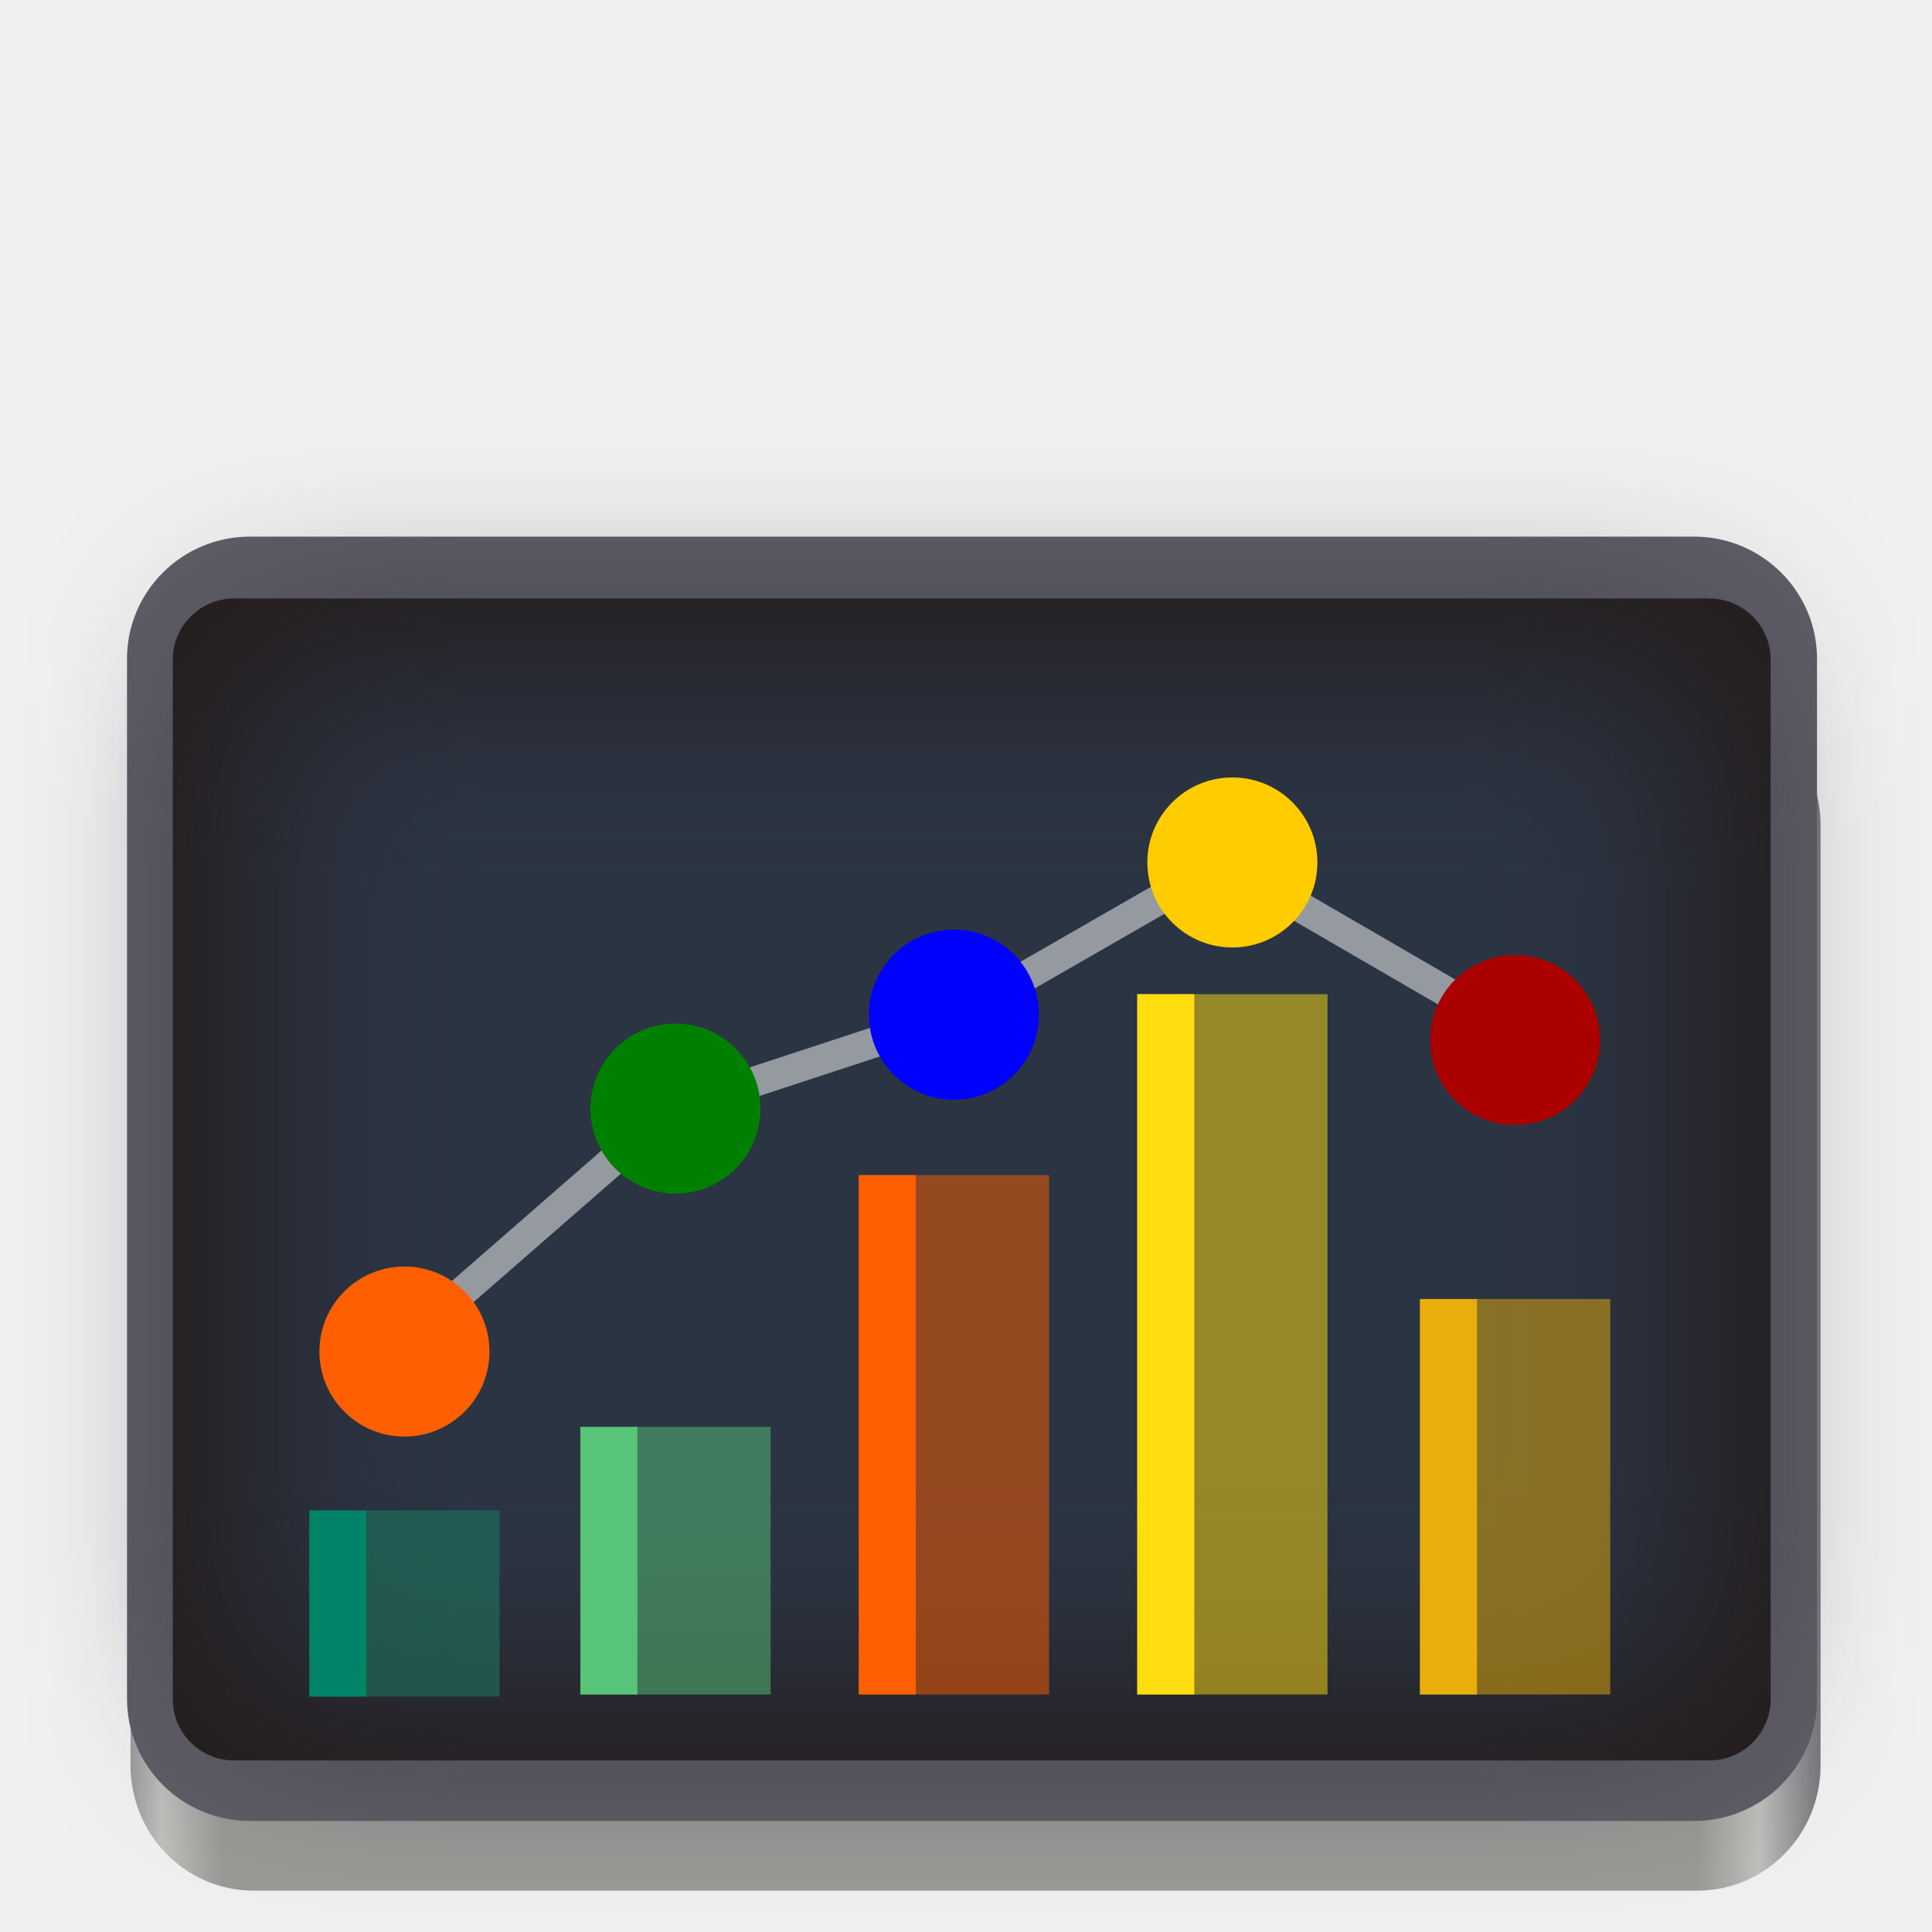
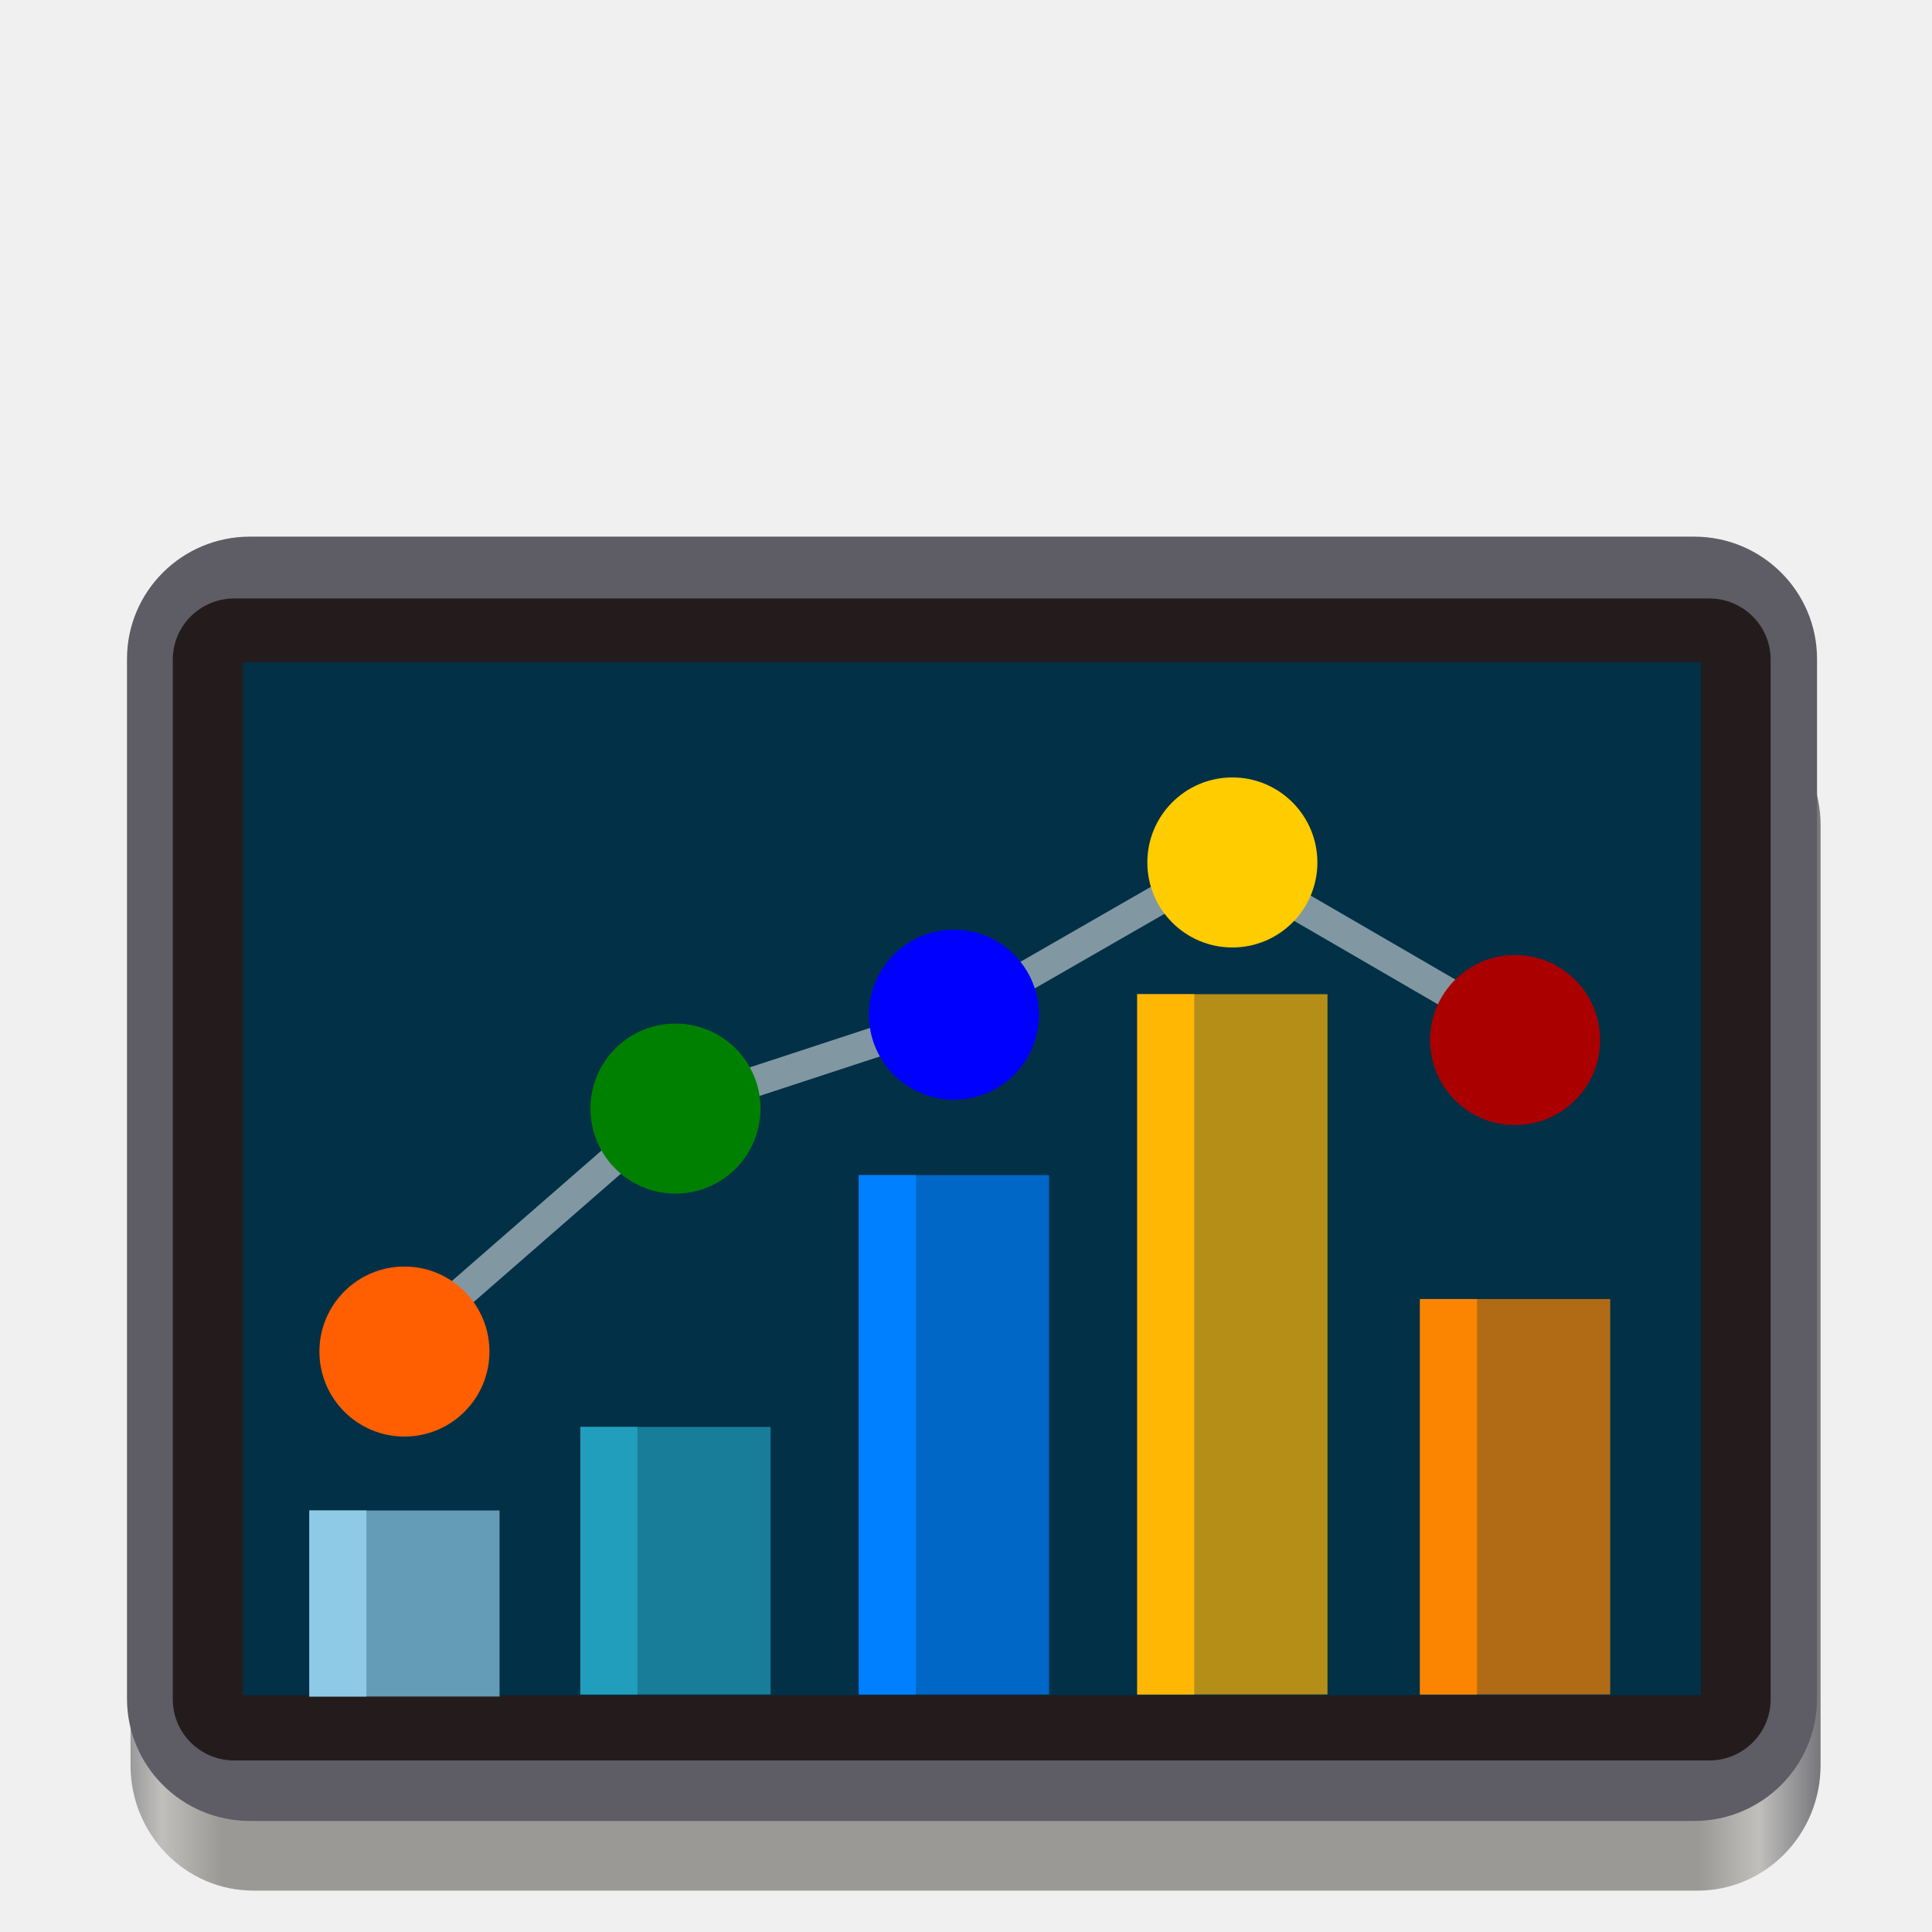
<svg xmlns="http://www.w3.org/2000/svg" xmlns:xlink="http://www.w3.org/1999/xlink" height="128" viewBox="0 0 128 128" width="128" version="1.1" id="svg39">
  <defs id="defs2454">
+     <marker style="overflow:visible" id="marker4962" refX="0.0" refY="0.0" orient="auto">
+       <path transform="scale(0.8)" style="fill-rule:evenodd;fill:context-stroke;stroke:context-stroke;stroke-width:1.0pt" d="M 5.77,0.0 L -2.88,5.0 L -2.88,-5.0 L 5.77,0.0 z " id="path4843" />
+     </marker>
    <marker style="overflow:visible" id="TriangleOutL" refX="0" refY="0" orient="auto">
      <path transform="scale(0.8)" style="fill:context-stroke;fill-rule:evenodd;stroke:context-stroke;stroke-width:1pt" d="M 5.77,0 -2.88,5 V -5 Z" id="path6947" />
    </marker>
    <linearGradient id="a" gradientTransform="matrix(1.017906,0,0,-1.038068,6.467666,-180.0645)" gradientUnits="userSpaceOnUse" x1="-7.0000001e-06" x2="112" y1="-212" y2="-212">
      <stop offset="0" stop-color="#77767b" id="stop1560" />
      <stop offset="0.036" stop-color="#c0bfbc" id="stop1562" />
      <stop offset="0.071" stop-color="#9a9996" id="stop1564" />
      <stop offset="0.929" stop-color="#9a9996" id="stop1566" />
      <stop offset="0.964" stop-color="#c0bfbc" id="stop1568" />
      <stop offset="1" stop-color="#77767b" id="stop1570" />
    </linearGradient>
    <clipPath id="k">
      <path d="m 16,38 h 96 v 65 H 16 Z m 0,0" id="path1620" />
    </clipPath>
    <clipPath id="k-3">
      <path d="m 16,38 h 96 v 65 H 16 Z m 0,0" id="path1620-6" />
    </clipPath>
    <linearGradient id="linearGradient1653" gradientUnits="userSpaceOnUse" x1="-31.094" x2="-32.359" y1="201.344" y2="284.543">
      <stop id="stop1649" offset="0" stop-color="#f6f5f4" stop-opacity=".5" style="stop-color:#5e5c64;stop-opacity:1" />
      <stop id="stop1651" offset="1" stop-color="#f6f5f4" stop-opacity="0" style="stop-color:#241f31;stop-opacity:1" />
    </linearGradient>
    <linearGradient id="a-3" gradientTransform="matrix(1,0,0,-1,93.98458,-196.9811)" gradientUnits="userSpaceOnUse" x1="-7.0000001e-06" x2="112" y1="-212" y2="-212">
      <stop offset="0" stop-color="#77767b" id="stop862" />
      <stop offset="0.036" stop-color="#c0bfbc" id="stop864" />
      <stop offset="0.071" stop-color="#9a9996" id="stop866" />
      <stop offset="0.929" stop-color="#9a9996" id="stop868" />
      <stop offset="0.964" stop-color="#c0bfbc" id="stop870" />
      <stop offset="1" stop-color="#77767b" id="stop872" />
    </linearGradient>
    <clipPath id="e">
      <rect height="152" width="192" id="rect888" x="0" y="0" />
    </clipPath>
    <mask id="c">
      <g filter="url(#b)" id="g880">
        <rect fill-opacity="0.5" height="128" width="128" id="rect878" x="0" y="0" />
      </g>
    </mask>
    <filter id="b" height="1" width="1" x="0" y="0">
      <feColorMatrix in="SourceGraphic" type="matrix" values="0 0 0 0 1 0 0 0 0 1 0 0 0 0 1 0 0 0 1 0" id="feColorMatrix875" />
    </filter>
    <linearGradient id="d" gradientTransform="matrix(-1,0,0,1,16,-156)" gradientUnits="userSpaceOnUse" x1="-31.094" x2="-32.359" y1="201.344" y2="284.543">
      <stop offset="0" stop-color="#f6f5f4" stop-opacity="0.5" id="stop883" />
      <stop offset="1" stop-color="#f6f5f4" stop-opacity="0" id="stop885" />
    </linearGradient>
    <linearGradient id="f" gradientTransform="matrix(-1,0,0,1,213.9846,-16.98113)" gradientUnits="userSpaceOnUse" x1="66.711" x2="66.625" y1="70.109" y2="92.238">
      <stop offset="0" stop-color="#33d17a" id="stop891" />
      <stop offset="1" stop-color="#8ff0a4" stop-opacity="0.024" id="stop893" />
    </linearGradient>
    <linearGradient id="g" gradientTransform="matrix(1.018182,0,0,-1,92.94822,-196.9811)" gradientUnits="userSpaceOnUse" x1="2" x2="112" y1="-300" y2="-300">
      <stop offset="0" stop-color="#3d3846" id="stop896" />
      <stop offset="0.036" stop-color="#9a9996" id="stop898" />
      <stop offset="0.071" stop-color="#5e5c64" id="stop900" />
      <stop offset="0.929" stop-color="#5e5c64" id="stop902" />
      <stop offset="0.964" stop-color="#9a9996" id="stop904" />
      <stop offset="1" stop-color="#3d3846" id="stop906" />
    </linearGradient>
    <clipPath id="j">
      <rect height="152" width="192" id="rect919" x="0" y="0" />
    </clipPath>
    <mask id="h">
      <g filter="url(#b)" id="g911">
        <rect fill-opacity="0.5" height="128" width="128" id="rect909" x="0" y="0" />
      </g>
    </mask>
    <filter id="filter1393" height="1" width="1" x="0" y="0">
      <feColorMatrix in="SourceGraphic" type="matrix" values="0 0 0 0 1 0 0 0 0 1 0 0 0 0 1 0 0 0 1 0" id="feColorMatrix1391" />
    </filter>
    <linearGradient id="i" gradientTransform="matrix(-1,0,0,1,16,-156)" gradientUnits="userSpaceOnUse" x1="-32" x2="-32" y1="208" y2="276">
      <stop offset="0" stop-color="#5e5c64" id="stop914" />
      <stop offset="1" stop-color="#241f31" id="stop916" />
    </linearGradient>
    <clipPath id="k-6">
      <path d="m 16,38 h 96 v 65 H 16 Z m 0,0" id="path922" />
    </clipPath>
    <clipPath id="m">
      <rect height="152" width="192" id="rect930" x="0" y="0" />
    </clipPath>
    <mask id="l">
      <g filter="url(#b)" id="g927">
        <rect fill-opacity="0.5" height="128" width="128" id="rect925" x="0" y="0" />
      </g>
    </mask>
    <filter id="filter1407" height="1" width="1" x="0" y="0">
      <feColorMatrix in="SourceGraphic" type="matrix" values="0 0 0 0 1 0 0 0 0 1 0 0 0 0 1 0 0 0 1 0" id="feColorMatrix1405" />
    </filter>
    <linearGradient id="n" gradientTransform="rotate(-90,14.00172,94.01714)" gradientUnits="userSpaceOnUse" x1="64" x2="74" y1="236" y2="236">
      <stop offset="0" stop-color="#33d17a" id="stop933" />
      <stop offset="1" stop-color="#c8f8d2" id="stop935" />
    </linearGradient>
-     <filter style="color-interpolation-filters:sRGB" id="filter2706-2" x="-0.161" y="-0.228" width="1.323" height="1.456">
-       <feGaussianBlur stdDeviation="6.495" id="feGaussianBlur2708-8" />
-     </filter>
-     <linearGradient xlink:href="#a" id="linearGradient1368" gradientUnits="userSpaceOnUse" gradientTransform="matrix(1.017906,0,0,-1.038068,169.2134,-103.4707)" x1="-7.0000001e-06" y1="-212" x2="112" y2="-212" />
+     <linearGradient xlink:href="#a" id="linearGradient1368" gradientUnits="userSpaceOnUse" gradientTransform="matrix(1.017906,0,0,-1.038068,6.61151,-173.706)" x1="-7.0000001e-06" y1="-212" x2="112" y2="-212" />
  </defs>
  <g id="layer1" style="display:inline">
-     <g id="g3160" transform="translate(-162.6019,-70.23524)">
-       <path d="m 179.392,195.493 h 95.683 c 4.497,0 8.143,-3.718 8.143,-8.305 v -62.284 c 0,-4.586 -3.646,-8.305 -8.143,-8.305 h -95.683 c -4.497,0 -8.143,3.718 -8.143,8.305 v 62.284 c 0,4.586 3.646,8.305 8.143,8.305 z m 0,0" fill="url(#a)" id="path1636-9" style="display:inline;fill:url(#linearGradient1368);stroke-width:1.028" />
-       <path d="m 274.842,105.789 h -95.683 c -4.497,0 -8.143,3.628 -8.143,8.104 v 68.881 c 0,4.475 3.646,8.104 8.143,8.104 h 95.683 c 4.497,0 8.143,-3.628 8.143,-8.104 v -68.881 c 0,-4.475 -3.646,-8.104 -8.143,-8.104 z m 0,0" fill="#deddda" id="path1638-7" style="display:inline;fill:#5e5c64;fill-opacity:1;stroke-width:1.015" />
-       <path d="m 275.84,109.885 h -97.719 c -2.251,0 -4.072,1.812 -4.072,4.052 v 68.881 c 0,2.24 1.821,4.052 4.072,4.052 h 97.719 c 2.251,0 4.072,-1.812 4.072,-4.052 v -68.881 c 0,-2.24 -1.821,-4.052 -4.072,-4.052 z m 0,0" fill="#241f31" id="path1640-3" style="display:inline;fill:#241c1c;stroke-width:1.015" />
-       <rect style="display:inline;fill:#2b3443;fill-opacity:1;stroke-width:1.015;filter:url(#filter2706-2)" id="rect3272-6" width="96.579" height="68.442" x="178.711" y="114.113" />
-       <rect style="display:inline;fill:#1b8366;fill-opacity:0.5;stroke-width:0.504" id="rect3586-2-1" width="12.605" height="12.329" x="183.095" y="170.307" />
-       <rect style="display:inline;fill:#008366;fill-opacity:1;stroke-width:0.276" id="rect3586-2-1-0" width="3.78" height="12.329" x="183.095" y="170.307" />
-       <rect style="display:inline;fill:#57c478;fill-opacity:0.5;stroke-width:0.604" id="rect3586-29" width="12.605" height="17.725" x="201.052" y="164.773" />
-       <rect style="display:inline;fill:#57c478;fill-opacity:1;stroke-width:0.331" id="rect3586-29-6" width="3.78" height="17.725" x="201.052" y="164.773" />
-       <rect style="display:inline;fill:#ff5f00;fill-opacity:0.5;stroke-width:0.842" id="rect3586-7-3" width="12.605" height="34.407" x="219.499" y="148.091" />
-       <rect style="display:inline;fill:#ff5f00;fill-opacity:1;stroke-width:0.461" id="rect3586-7-3-3" width="3.78" height="34.407" x="219.499" y="148.091" />
-       <rect style="display:inline;fill:#ffdd0e;fill-opacity:0.5;stroke-width:0.978" id="rect3586-5-1" width="12.605" height="46.396" x="237.947" y="136.102" />
-       <rect style="display:inline;fill:#ffdd0e;fill-opacity:1;stroke-width:0.535" id="rect3586-5-1-2" width="3.78" height="46.396" x="237.947" y="136.102" />
-       <rect style="display:inline;fill:#e9ae0b;fill-opacity:0.5;stroke-width:0.735" id="rect3586-56-9" width="12.605" height="26.198" x="256.678" y="156.3" />
-       <rect style="display:inline;fill:#e9ae0b;fill-opacity:1;stroke-width:0.402" id="rect3586-56-9-0" width="3.78" height="26.198" x="256.678" y="156.3" />
-       <path style="display:inline;opacity:0.5;fill:#ffffff;fill-opacity:1;fill-rule:evenodd;stroke:#ffffff;stroke-width:2;stroke-linecap:butt;stroke-linejoin:miter;stroke-miterlimit:4;stroke-dasharray:none;stroke-opacity:1" d="m 188.699,159.779 18.465,-16.097" id="path23337-4" />
-       <circle style="display:inline;fill:#ff5f00;fill-opacity:1;stroke-width:0.496" id="path763-2-7" cx="189.397" cy="159.779" r="5.633" />
-       <path style="display:inline;opacity:0.5;fill:none;fill-rule:evenodd;stroke:#ffffff;stroke-width:2;stroke-linecap:butt;stroke-linejoin:miter;stroke-miterlimit:4;stroke-dasharray:none;stroke-opacity:1" d="m 207.163,143.682 18.956,-6.221" id="path23339-8" />
-       <circle style="display:inline;fill:#008000;stroke-width:0.496" id="path763-6-9-4" cx="207.354" cy="143.682" r="5.633" />
-       <path style="display:inline;opacity:0.5;fill:none;fill-rule:evenodd;stroke:#ffffff;stroke-width:2;stroke-linecap:butt;stroke-linejoin:miter;stroke-miterlimit:4;stroke-dasharray:none;stroke-opacity:1" d="m 226.12,137.461 17.545,-10.086" id="path23341-5" />
-       <circle style="display:inline;fill:#0000ff;stroke-width:0.496" id="path763-6-0" cx="225.802" cy="137.461" r="5.633" />
-       <path style="display:inline;opacity:0.5;fill:none;fill-rule:evenodd;stroke:#ffffff;stroke-width:2;stroke-linecap:butt;stroke-linejoin:miter;stroke-miterlimit:4;stroke-dasharray:none;stroke-opacity:1" d="m 243.665,127.375 15.396,8.937" id="path23343-3" />
-       <circle style="display:inline;fill:#aa0000;stroke-width:0.496" id="path763-3-6" cx="262.98" cy="139.14" r="5.633" />
-       <circle style="display:inline;fill:#ffcc00;stroke-width:0.496" id="path763-1" cx="244.249" cy="127.375" r="5.633" />
-     </g>
+     <path d="m 16.791,125.258 h 95.683 c 4.497,0 8.143,-3.718 8.143,-8.305 V 54.669 c 0,-4.586 -3.646,-8.305 -8.143,-8.305 H 16.791 c -4.497,0 -8.143,3.718 -8.143,8.305 v 62.284 c 0,4.586 3.646,8.305 8.143,8.305 z m 0,0" fill="url(#a)" id="path1636-9" style="display:inline;fill:url(#linearGradient1368);stroke-width:1.028" />
+     <path d="M 112.24,35.554 H 16.557 c -4.497,0 -8.143,3.628 -8.143,8.104 v 68.881 c 0,4.475 3.646,8.104 8.143,8.104 h 95.683 c 4.497,0 8.143,-3.628 8.143,-8.104 V 43.658 c 0,-4.475 -3.646,-8.104 -8.143,-8.104 z m 0,0" fill="#deddda" id="path1638-7" style="display:inline;fill:#5e5c64;fill-opacity:1;stroke-width:1.015" />
+     <path d="M 113.238,39.65 H 15.519 c -2.251,0 -4.072,1.812 -4.072,4.052 v 68.881 c 0,2.24 1.821,4.052 4.072,4.052 h 97.719 c 2.251,0 4.072,-1.812 4.072,-4.052 V 43.702 c 0,-2.24 -1.821,-4.052 -4.072,-4.052 z m 0,0" fill="#241f31" id="path1640-3" style="display:inline;fill:#241c1c;stroke-width:1.015" />
+     <rect style="display:inline;fill:#023047;fill-opacity:1;stroke-width:1.015" id="rect3272-6" width="96.579" height="68.442" x="16.109" y="43.877" />
+     <rect style="display:inline;fill:#8ecae6;fill-opacity:0.7;stroke-width:0.504" id="rect3586-2-1" width="12.605" height="12.329" x="20.493" y="100.072" />
+     <rect style="display:inline;fill:#8ecae6;fill-opacity:1;stroke-width:0.276" id="rect3586-2-1-0" width="3.78" height="12.329" x="20.493" y="100.072" />
+     <rect style="display:inline;fill:#219ebc;fill-opacity:0.7;stroke-width:0.604" id="rect3586-29" width="12.605" height="17.725" x="38.45" y="94.537" />
+     <rect style="display:inline;fill:#219ebc;fill-opacity:1;stroke-width:0.331" id="rect3586-29-6" width="3.78" height="17.725" x="38.45" y="94.537" />
+     <rect style="display:inline;fill:#0080ff;fill-opacity:0.698;stroke-width:0.842" id="rect3586-7-3" width="12.605" height="34.407" x="56.897" y="77.856" />
+     <rect style="display:inline;fill:#0080ff;fill-opacity:1;stroke-width:0.461" id="rect3586-7-3-3" width="3.78" height="34.407" x="56.897" y="77.856" />
+     <rect style="display:inline;fill:#ffb703;fill-opacity:0.7;stroke-width:0.978" id="rect3586-5-1" width="12.605" height="46.396" x="75.345" y="65.867" />
+     <rect style="display:inline;fill:#ffb703;fill-opacity:1;stroke-width:0.535" id="rect3586-5-1-2" width="3.78" height="46.396" x="75.345" y="65.867" />
+     <rect style="display:inline;fill:#fb8500;fill-opacity:0.7;stroke-width:0.735;opacity:1" id="rect3586-56-9" width="12.605" height="26.198" x="94.076" y="86.065" />
+     <rect style="display:inline;fill:#fb8500;fill-opacity:1;stroke-width:0.402" id="rect3586-56-9-0" width="3.78" height="26.198" x="94.076" y="86.065" />
+     <path style="display:inline;opacity:0.5;fill:#ffffff;fill-opacity:1;fill-rule:evenodd;stroke:#ffffff;stroke-width:2;stroke-linecap:butt;stroke-linejoin:miter;stroke-miterlimit:4;stroke-dasharray:none;stroke-opacity:1" d="M 26.097,89.544 44.561,73.447" id="path23337-4" />
+     <circle style="display:inline;fill:#ff5f00;fill-opacity:1;stroke-width:0.496" id="path763-2-7" cx="26.795" cy="89.544" r="5.633" />
+     <path style="display:inline;opacity:0.5;fill:none;fill-rule:evenodd;stroke:#ffffff;stroke-width:2;stroke-linecap:butt;stroke-linejoin:miter;stroke-miterlimit:4;stroke-dasharray:none;stroke-opacity:1" d="m 44.561,73.447 18.956,-6.221" id="path23339-8" />
+     <circle style="display:inline;fill:#008000;stroke-width:0.496" id="path763-6-9-4" cx="44.752" cy="73.447" r="5.633" />
+     <path style="display:inline;opacity:0.5;fill:none;fill-rule:evenodd;stroke:#ffffff;stroke-width:2;stroke-linecap:butt;stroke-linejoin:miter;stroke-miterlimit:4;stroke-dasharray:none;stroke-opacity:1" d="M 63.518,67.226 81.063,57.14" id="path23341-5" />
+     <circle style="display:inline;fill:#0000ff;stroke-width:0.496" id="path763-6-0" cx="63.2" cy="67.226" r="5.633" />
+     <path style="display:inline;opacity:0.5;fill:none;fill-rule:evenodd;stroke:#ffffff;stroke-width:2;stroke-linecap:butt;stroke-linejoin:miter;stroke-miterlimit:4;stroke-dasharray:none;stroke-opacity:1" d="m 81.063,57.14 15.396,8.937" id="path23343-3" />
+     <circle style="display:inline;fill:#aa0000;stroke-width:0.496" id="path763-3-6" cx="100.378" cy="68.905" r="5.633" />
+     <circle style="display:inline;fill:#ffcc00;stroke-width:0.496" id="path763-1" cx="81.647" cy="57.14" r="5.633" />
  </g>
</svg>
